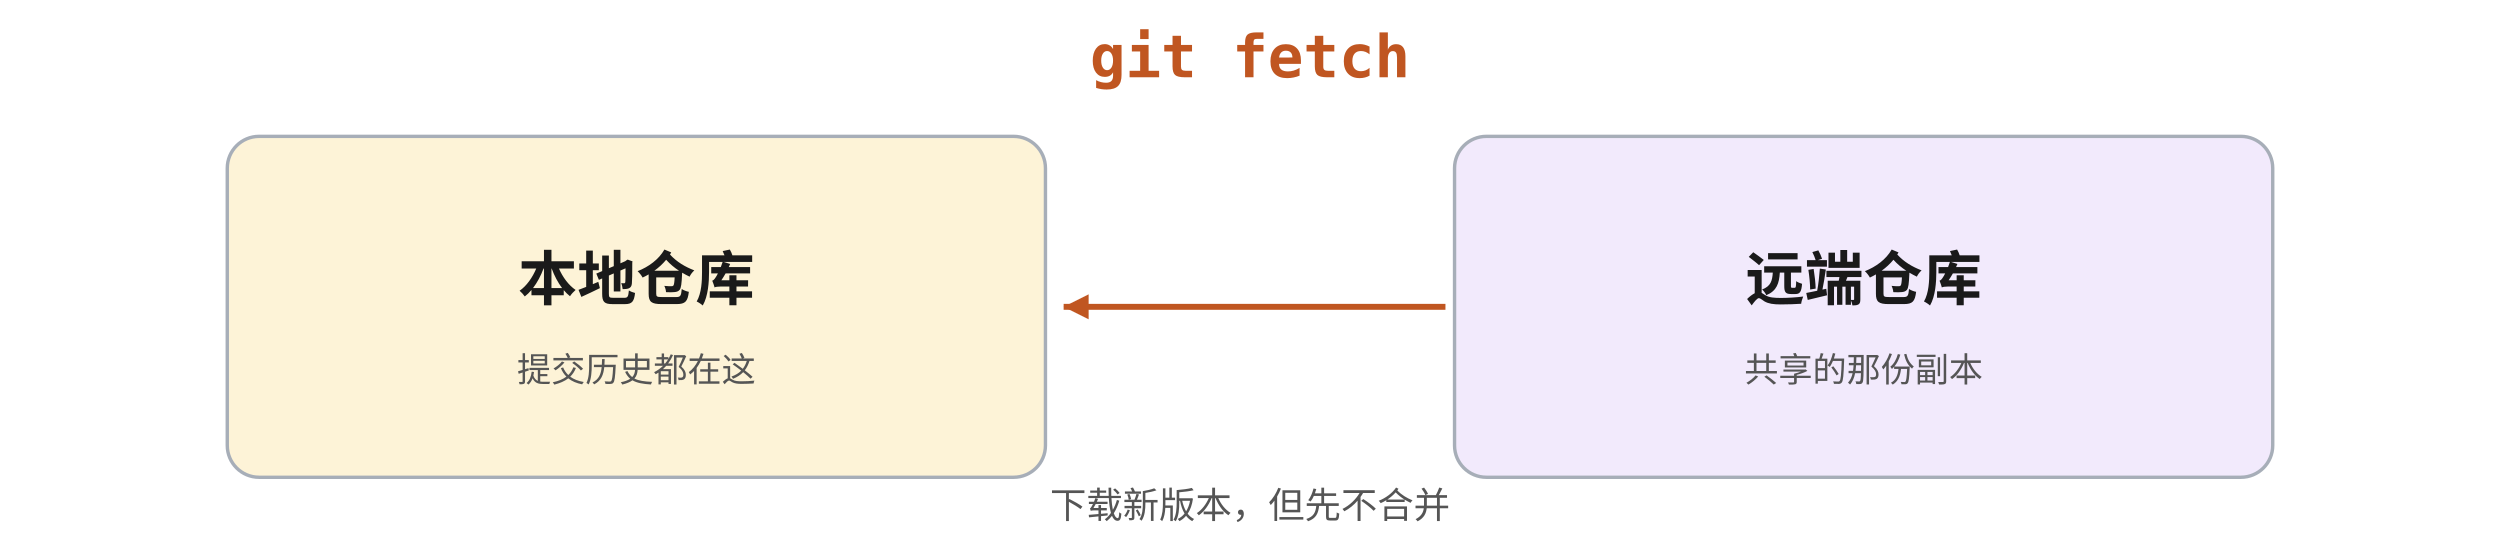
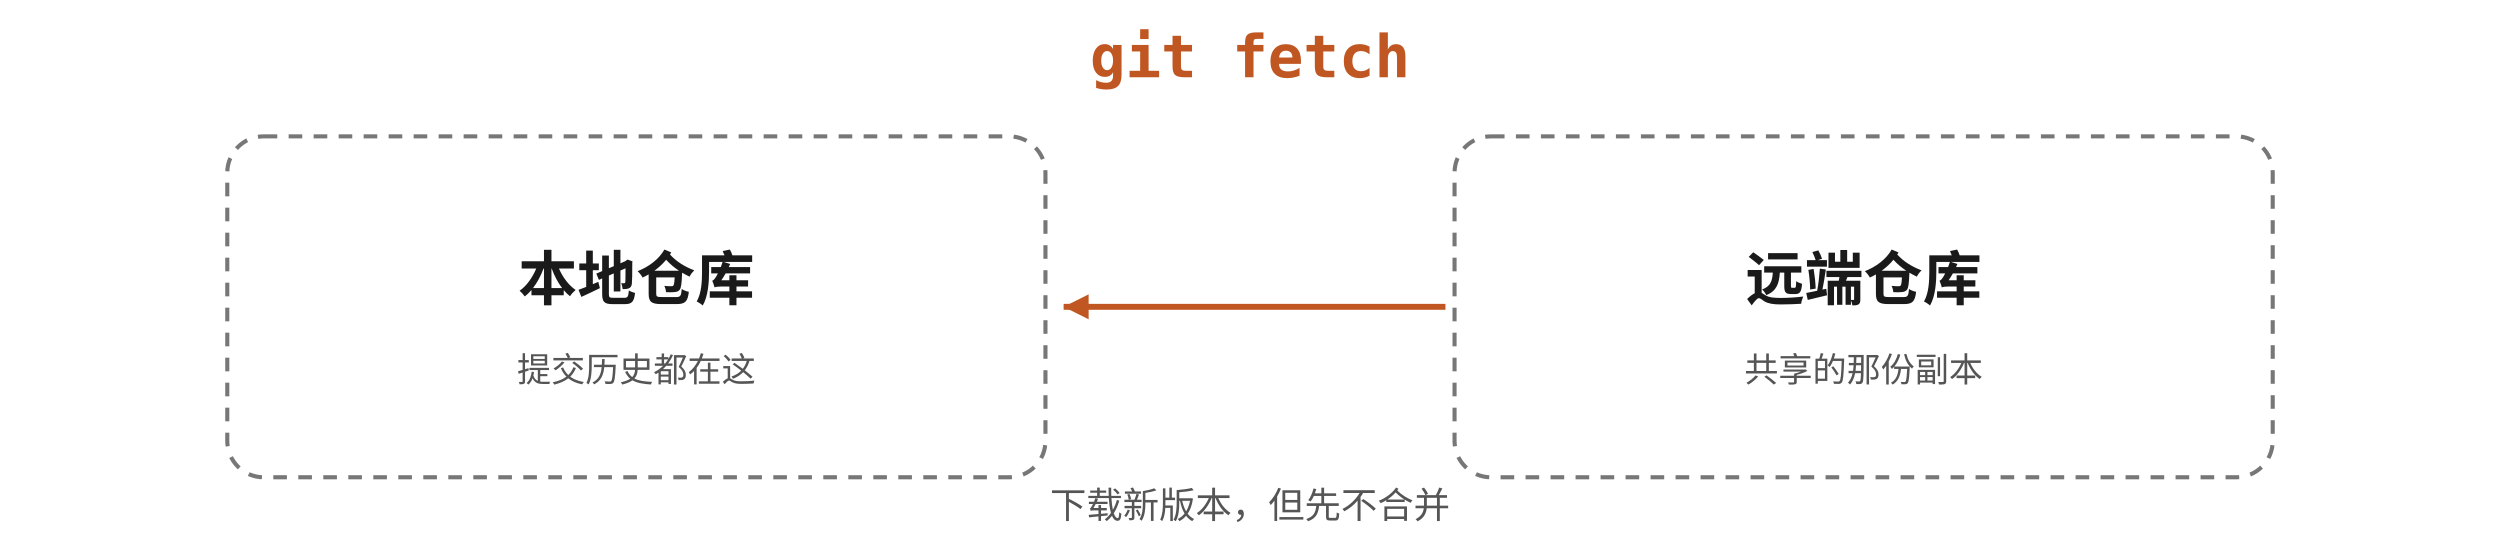
<svg xmlns="http://www.w3.org/2000/svg" width="1100" height="240" viewBox="0 0 1100 240" font-family="Droid Serif, Georgia, serif">
-   <rect x="100" y="60" width="360" height="150" rx="14" fill="#fdf3d7" stroke="#a7aeb8" stroke-width="1.5" />
-   <rect x="640" y="60" width="360" height="150" rx="14" fill="#f2eafc" stroke="#a7aeb8" stroke-width="1.5" />
+   <rect x="100" y="60" width="360" height="150" rx="16" fill="none" stroke="#777777" stroke-width="1.8" stroke-dasharray="6 5" />
+   <rect x="640" y="60" width="360" height="150" rx="16" fill="none" stroke="#777777" stroke-width="1.8" stroke-dasharray="6 5" />
  <text x="280.0" y="132" text-anchor="middle" font-family="Droid Serif, Georgia, 'PingFang SC','Hiragino Sans GB','Microsoft YaHei','Noto Sans CJK SC', sans-serif" font-size="26" font-weight="bold" fill="#1a1a1a">本地仓库</text>
  <text x="280.0" y="168" text-anchor="middle" font-family="Droid Serif, Georgia, 'PingFang SC','Hiragino Sans GB','Microsoft YaHei','Noto Sans CJK SC', sans-serif" font-size="15" fill="#555555">提交历史都在这</text>
  <text x="820.0" y="132" text-anchor="middle" font-family="Droid Serif, Georgia, 'PingFang SC','Hiragino Sans GB','Microsoft YaHei','Noto Sans CJK SC', sans-serif" font-size="26" font-weight="bold" fill="#1a1a1a">远端仓库</text>
  <text x="820.0" y="168" text-anchor="middle" font-family="Droid Serif, Georgia, 'PingFang SC','Hiragino Sans GB','Microsoft YaHei','Noto Sans CJK SC', sans-serif" font-size="15" fill="#555555">共享的那份副本</text>
  <text x="550.0" y="34" text-anchor="middle" font-family="Inconsolata, 'Ubuntu Mono', Consolas, Menlo, monospace" font-size="26" font-weight="bold" fill="#c05621">git fetch</text>
  <polyline points="636,135.0 468,135.0" fill="none" stroke="#c05621" stroke-width="2.6" stroke-linejoin="round" />
  <polygon points="468.0,135.0 479.0,129.5 479.0,140.5" fill="#c05621" />
  <text x="550.0" y="228" text-anchor="middle" font-family="Droid Serif, Georgia, 'PingFang SC','Hiragino Sans GB','Microsoft YaHei','Noto Sans CJK SC', sans-serif" font-size="16" fill="#555555">下载新版本，但先不合并</text>
</svg>
